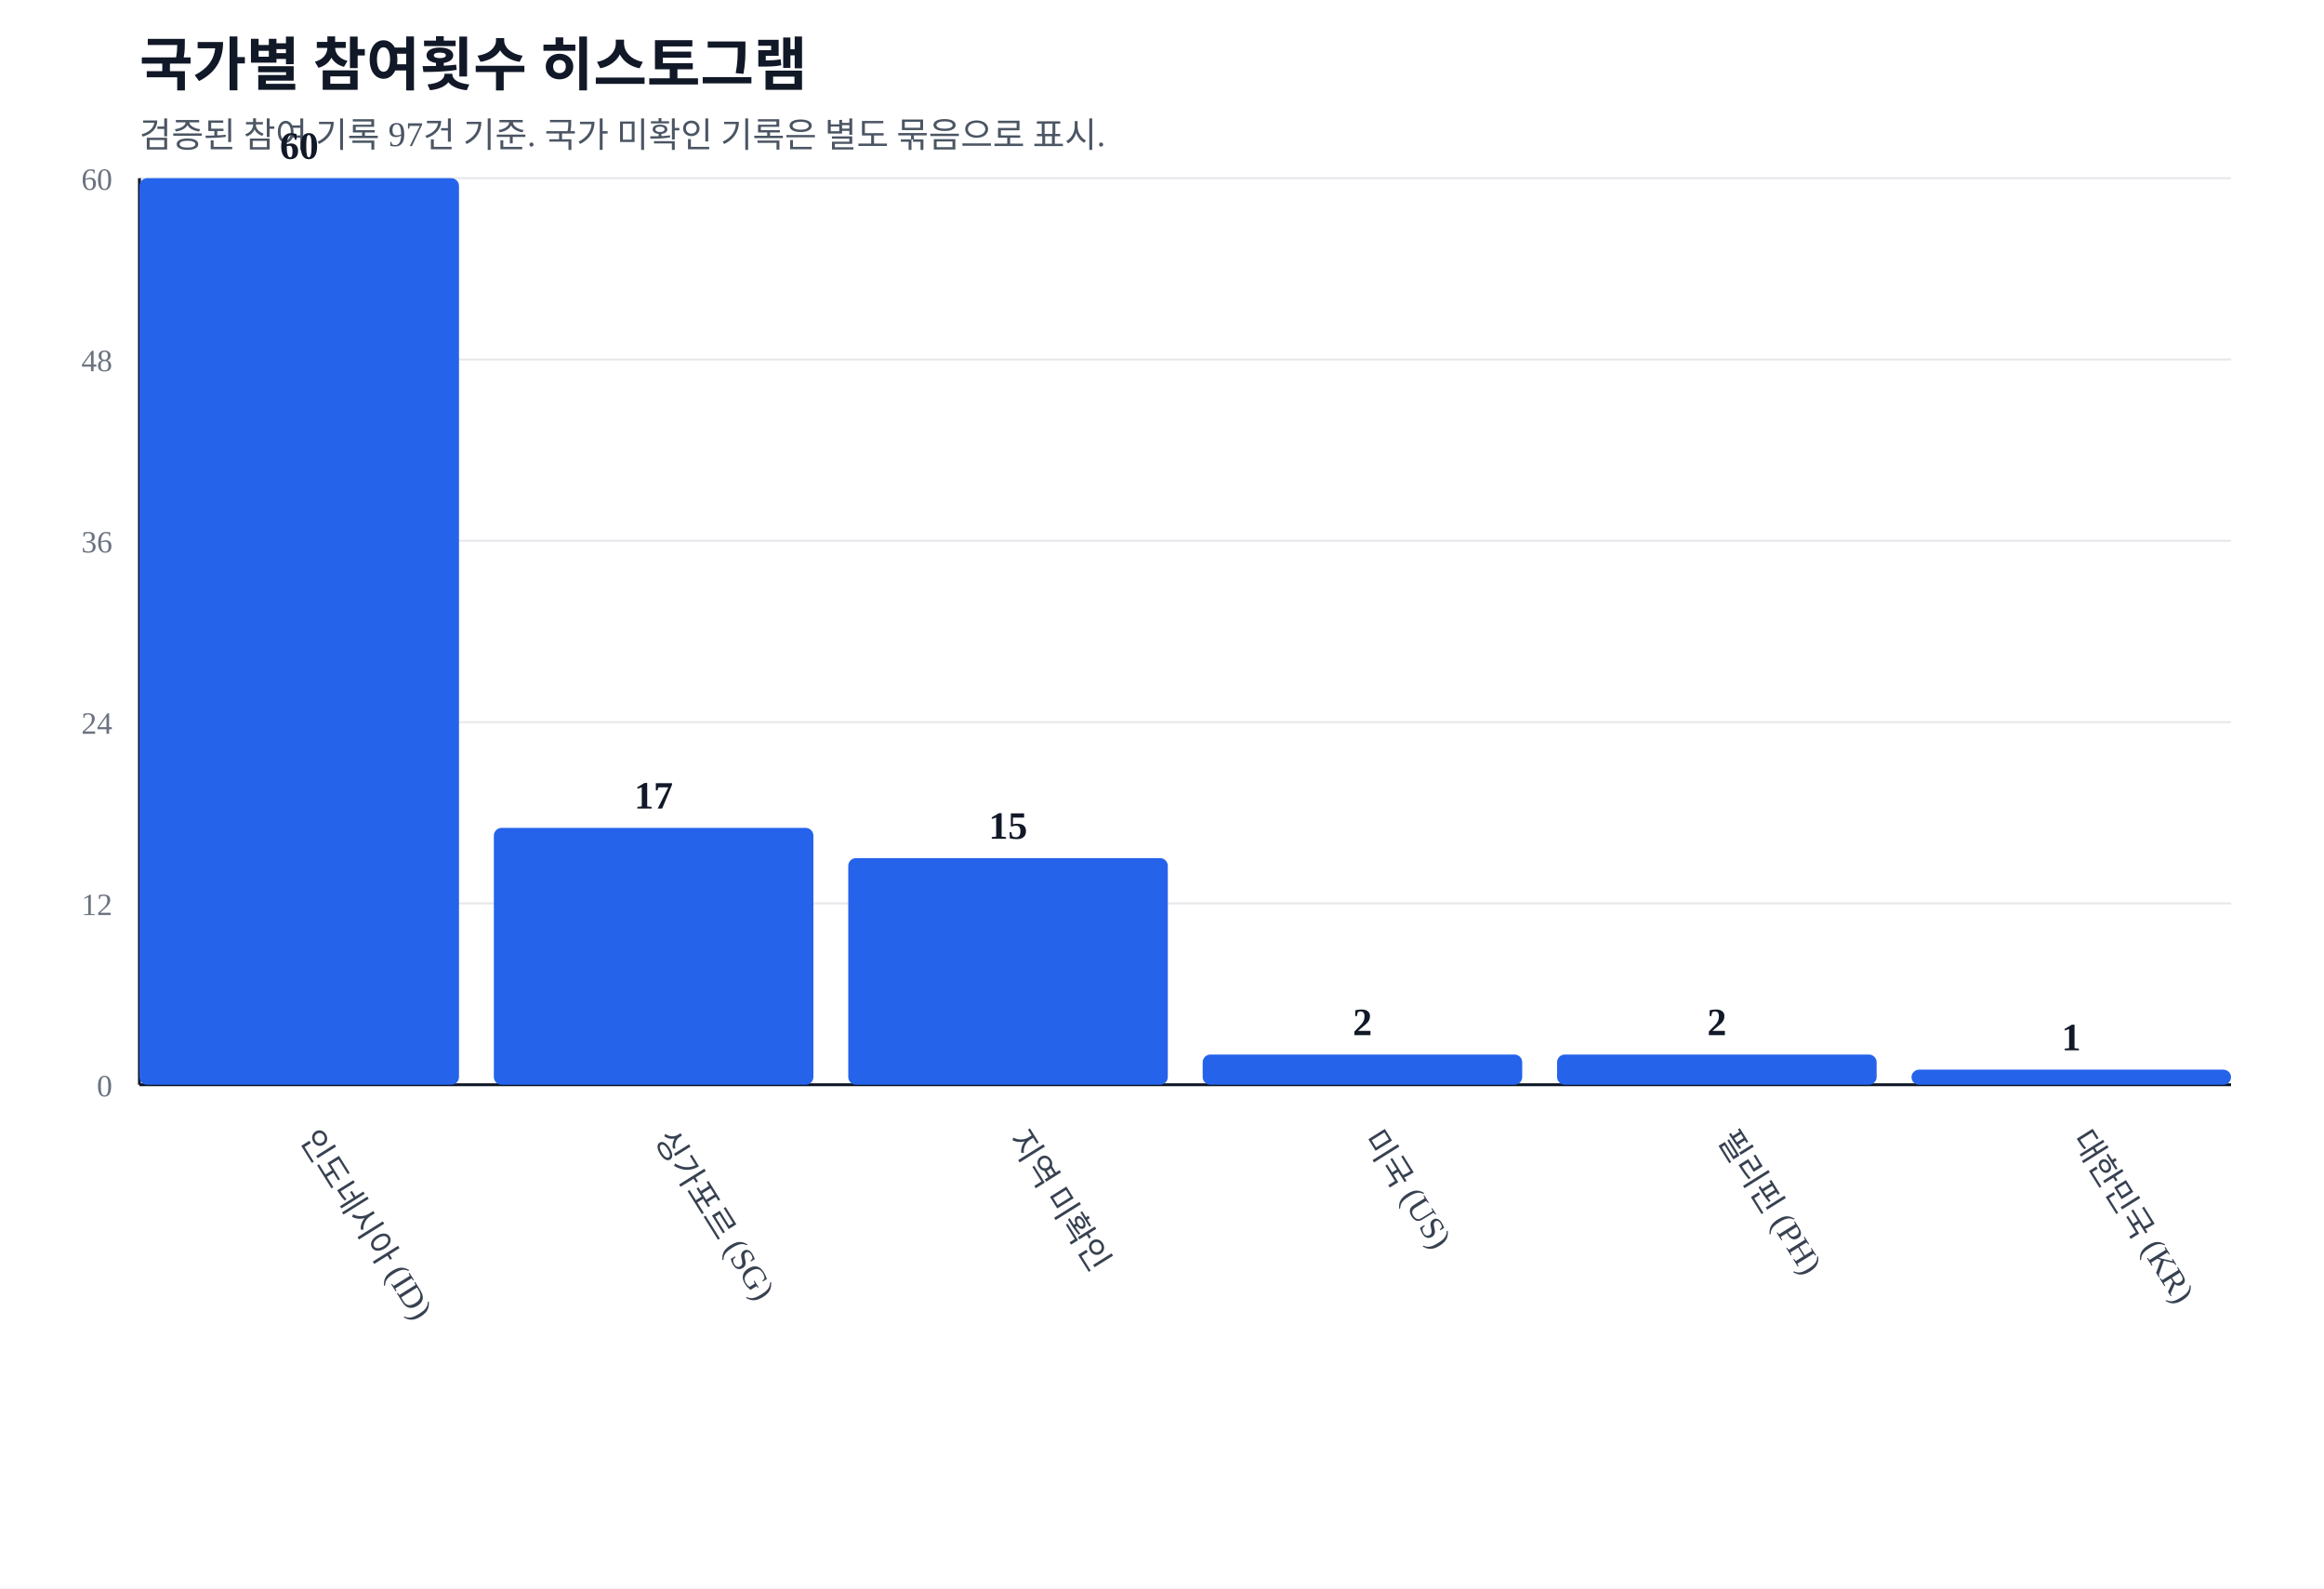
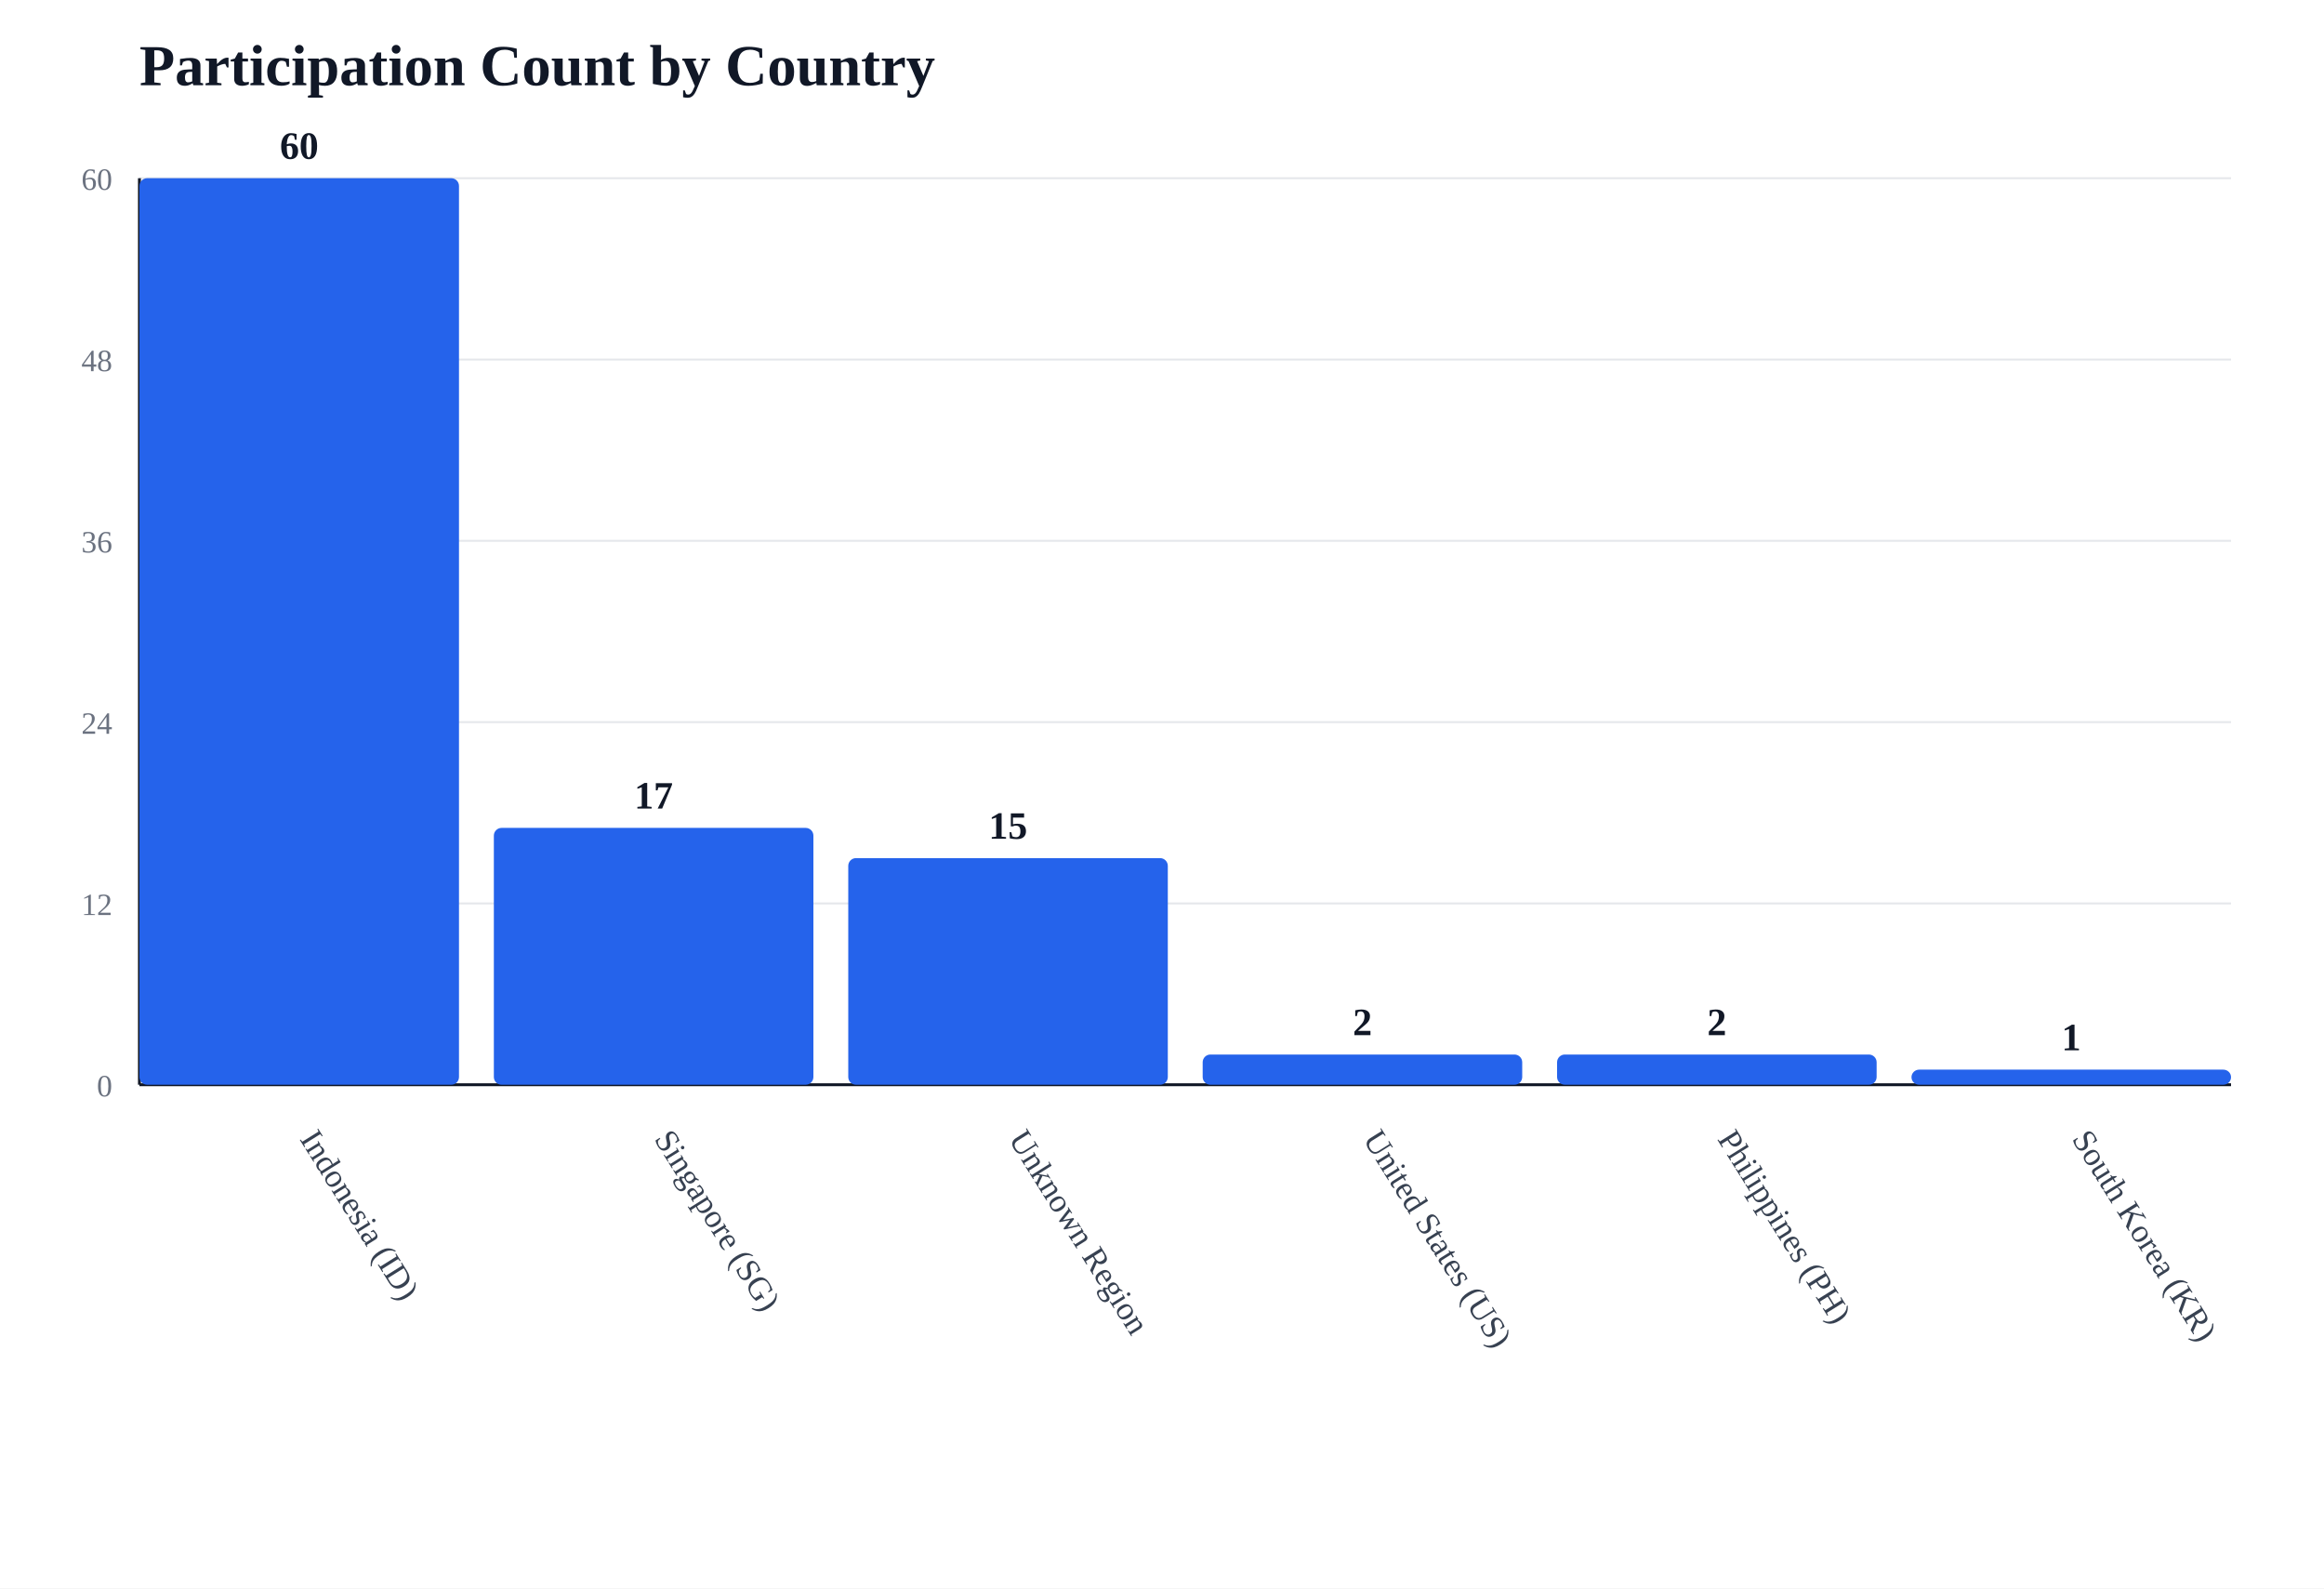
<svg xmlns="http://www.w3.org/2000/svg" width="1200" height="820" viewBox="0 0 1200 820">
  <rect width="100%" height="100%" fill="#ffffff" />
-   <text x="72" y="44" font-size="30" font-weight="800" fill="#111827">국가별 참여횟수 히스토그램</text>
-   <text x="72" y="76" font-size="18" fill="#4b5563">검증된 참여 기록 97건 기준. 국가 미확인 기록은 별도 묶음으로 표시.</text>
+   <text x="72" y="44" font-size="30" font-weight="800" fill="#111827">Participation Count by Country</text>
  <g>
    <line x1="72" y1="560.00" x2="1152" y2="560.00" stroke="#e5e7eb" />
    <text x="58" y="566.00" text-anchor="end" font-size="16" fill="#6b7280">0</text>
    <line x1="72" y1="466.40" x2="1152" y2="466.40" stroke="#e5e7eb" />
    <text x="58" y="472.40" text-anchor="end" font-size="16" fill="#6b7280">12</text>
    <line x1="72" y1="372.80" x2="1152" y2="372.80" stroke="#e5e7eb" />
    <text x="58" y="378.80" text-anchor="end" font-size="16" fill="#6b7280">24</text>
    <line x1="72" y1="279.20" x2="1152" y2="279.20" stroke="#e5e7eb" />
    <text x="58" y="285.20" text-anchor="end" font-size="16" fill="#6b7280">36</text>
    <line x1="72" y1="185.60" x2="1152" y2="185.60" stroke="#e5e7eb" />
    <text x="58" y="191.60" text-anchor="end" font-size="16" fill="#6b7280">48</text>
    <line x1="72" y1="92.00" x2="1152" y2="92.00" stroke="#e5e7eb" />
    <text x="58" y="98.00" text-anchor="end" font-size="16" fill="#6b7280">60</text>
    <line x1="72" y1="560" x2="1152" y2="560" stroke="#111827" stroke-width="1.5" />
    <line x1="72" y1="92" x2="72" y2="560" stroke="#111827" stroke-width="1.5" />
    <rect x="72.00" y="92.00" width="165.00" height="468.00" rx="4" fill="#2563eb" />
    <text x="154.50" y="82.00" text-anchor="middle" font-size="20" font-weight="700" fill="#111827">60</text>
-     <text transform="translate(154.50 588.00) rotate(58)" text-anchor="start" font-size="17" fill="#374151">인도네시아 (ID)</text>
+     <text transform="translate(154.50 588.00) rotate(58)" text-anchor="start" font-size="17" fill="#374151">Indonesia (ID)</text>
    <rect x="255.00" y="427.40" width="165.00" height="132.60" rx="4" fill="#2563eb" />
    <text x="337.50" y="417.40" text-anchor="middle" font-size="20" font-weight="700" fill="#111827">17</text>
-     <text transform="translate(337.50 588.00) rotate(58)" text-anchor="start" font-size="17" fill="#374151">싱가포르 (SG)</text>
+     <text transform="translate(337.50 588.00) rotate(58)" text-anchor="start" font-size="17" fill="#374151">Singapore (SG)</text>
    <rect x="438.00" y="443.00" width="165.00" height="117.00" rx="4" fill="#2563eb" />
    <text x="520.50" y="433.00" text-anchor="middle" font-size="20" font-weight="700" fill="#111827">15</text>
-     <text transform="translate(520.50 588.00) rotate(58)" text-anchor="start" font-size="17" fill="#374151">지역 미확인</text>
+     <text transform="translate(520.50 588.00) rotate(58)" text-anchor="start" font-size="17" fill="#374151">Unknown Region</text>
    <rect x="621.00" y="544.40" width="165.00" height="15.60" rx="4" fill="#2563eb" />
    <text x="703.50" y="534.40" text-anchor="middle" font-size="20" font-weight="700" fill="#111827">2</text>
-     <text transform="translate(703.50 588.00) rotate(58)" text-anchor="start" font-size="17" fill="#374151">미국 (US)</text>
+     <text transform="translate(703.50 588.00) rotate(58)" text-anchor="start" font-size="17" fill="#374151">United States (US)</text>
    <rect x="804.00" y="544.40" width="165.00" height="15.60" rx="4" fill="#2563eb" />
    <text x="886.50" y="534.40" text-anchor="middle" font-size="20" font-weight="700" fill="#111827">2</text>
-     <text transform="translate(886.50 588.00) rotate(58)" text-anchor="start" font-size="17" fill="#374151">필리핀 (PH)</text>
+     <text transform="translate(886.50 588.00) rotate(58)" text-anchor="start" font-size="17" fill="#374151">Philippines (PH)</text>
    <rect x="987.00" y="552.20" width="165.00" height="7.80" rx="4" fill="#2563eb" />
    <text x="1069.50" y="542.20" text-anchor="middle" font-size="20" font-weight="700" fill="#111827">1</text>
-     <text transform="translate(1069.50 588.00) rotate(58)" text-anchor="start" font-size="17" fill="#374151">대한민국 (KR)</text>
+     <text transform="translate(1069.50 588.00) rotate(58)" text-anchor="start" font-size="17" fill="#374151">South Korea (KR)</text>
  </g>
</svg>
